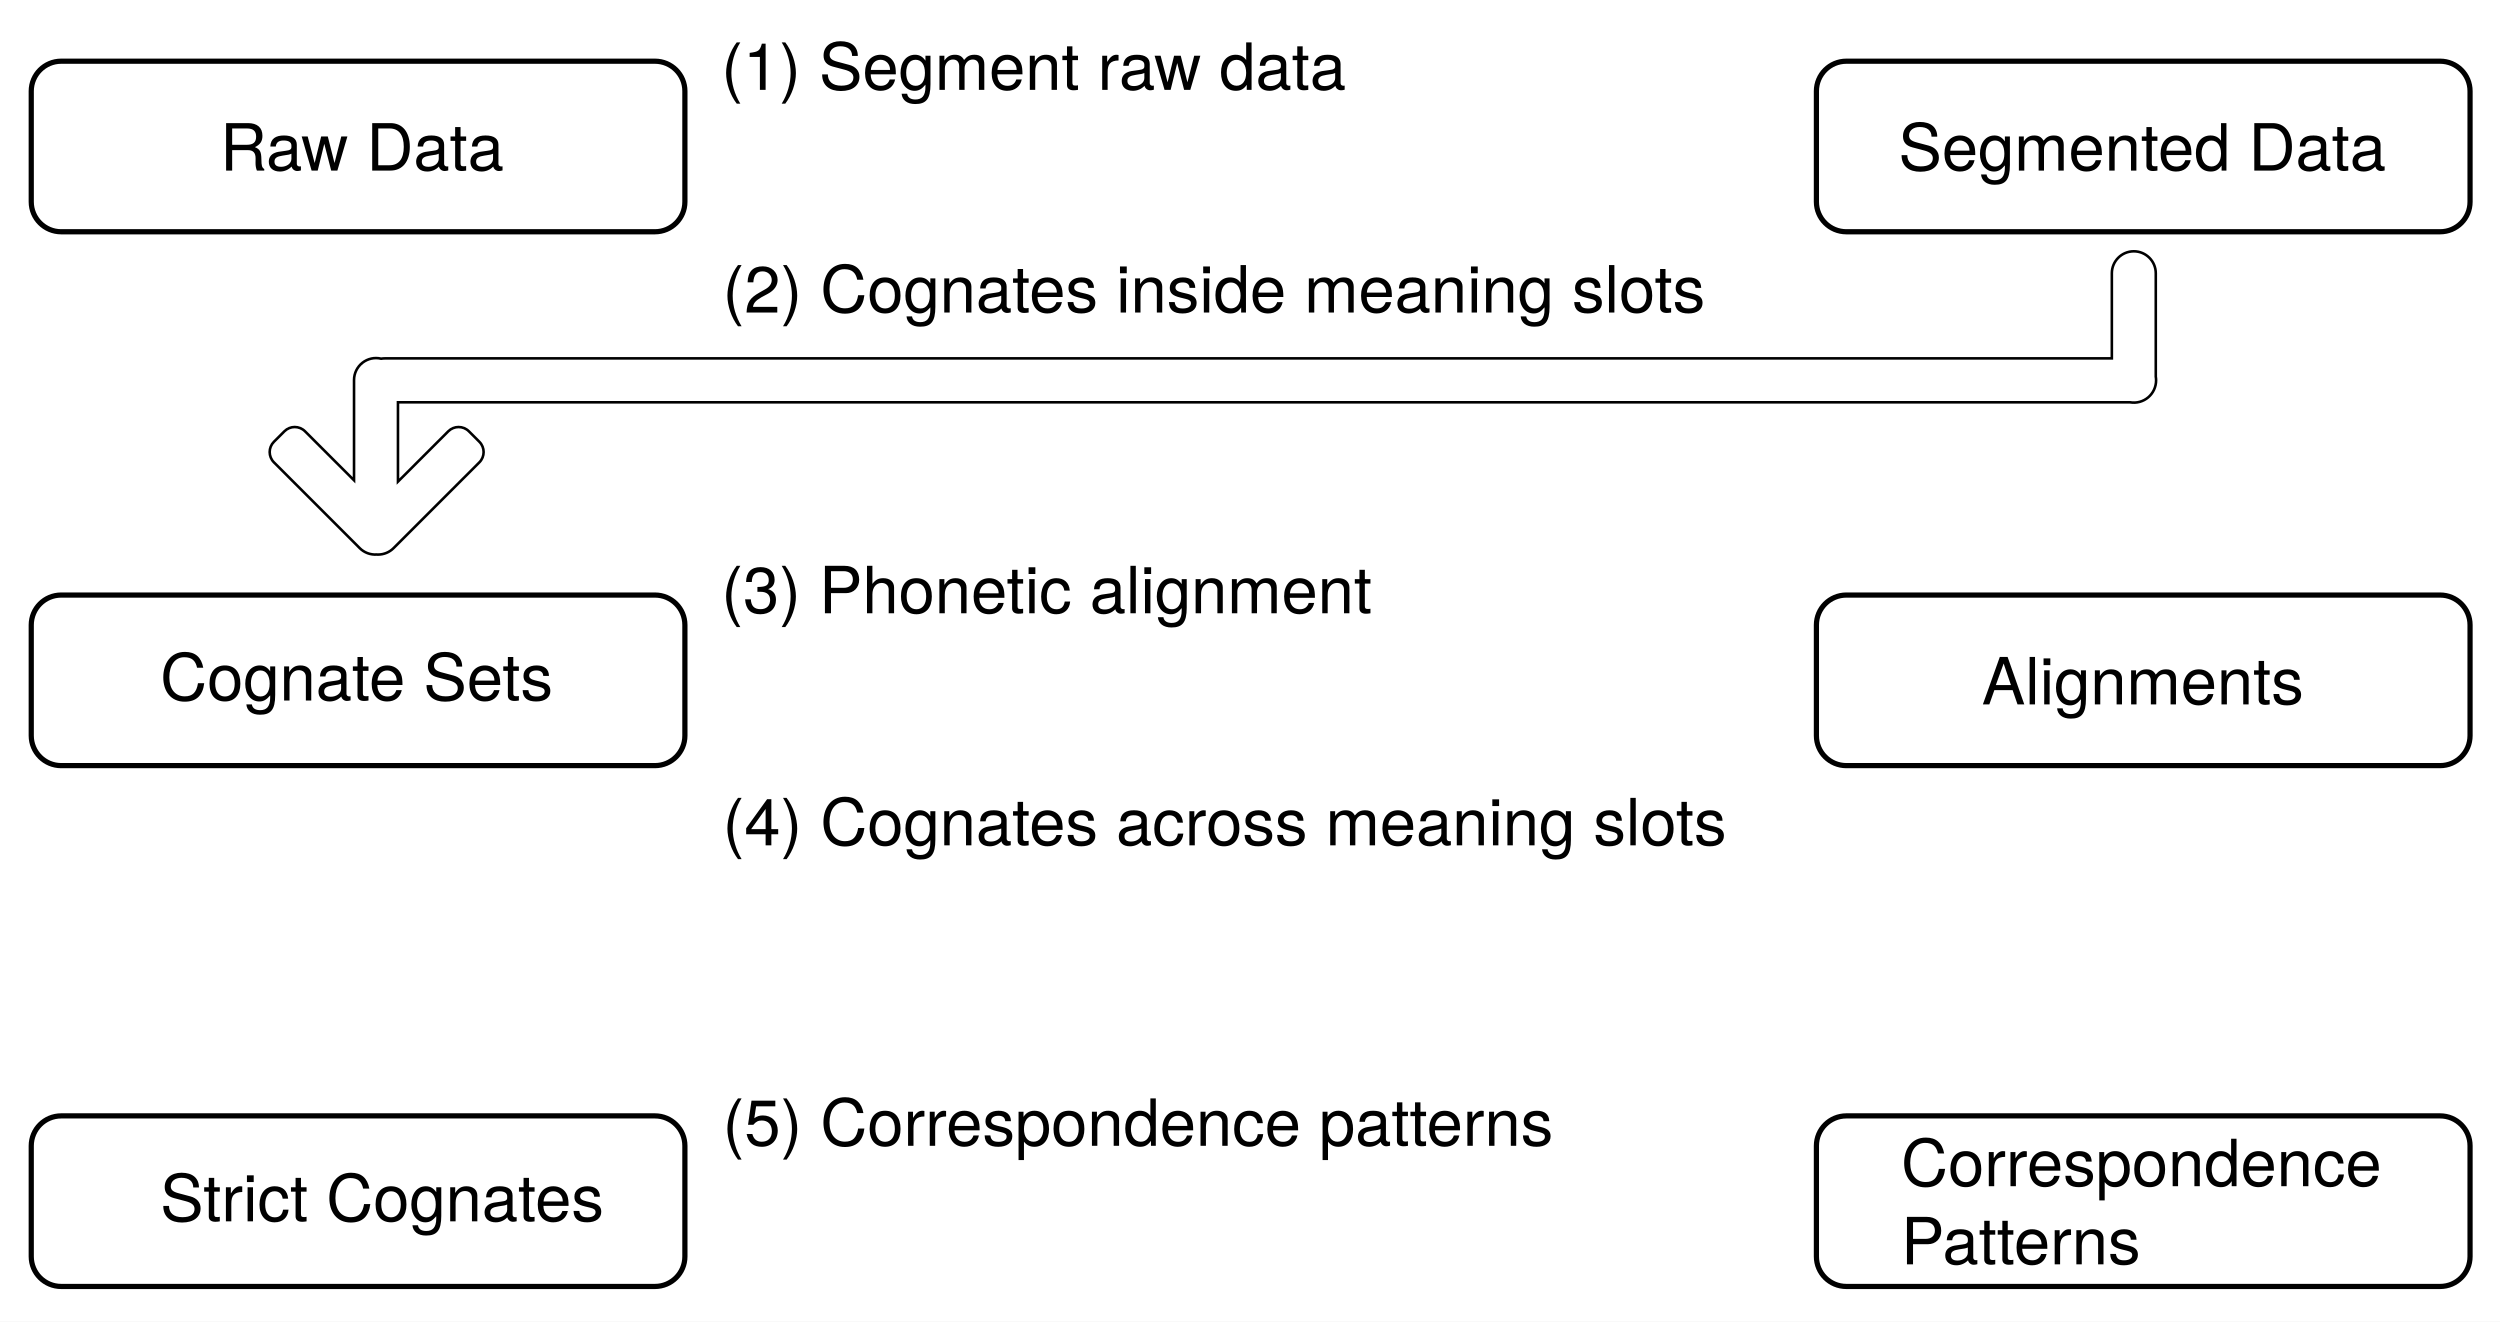
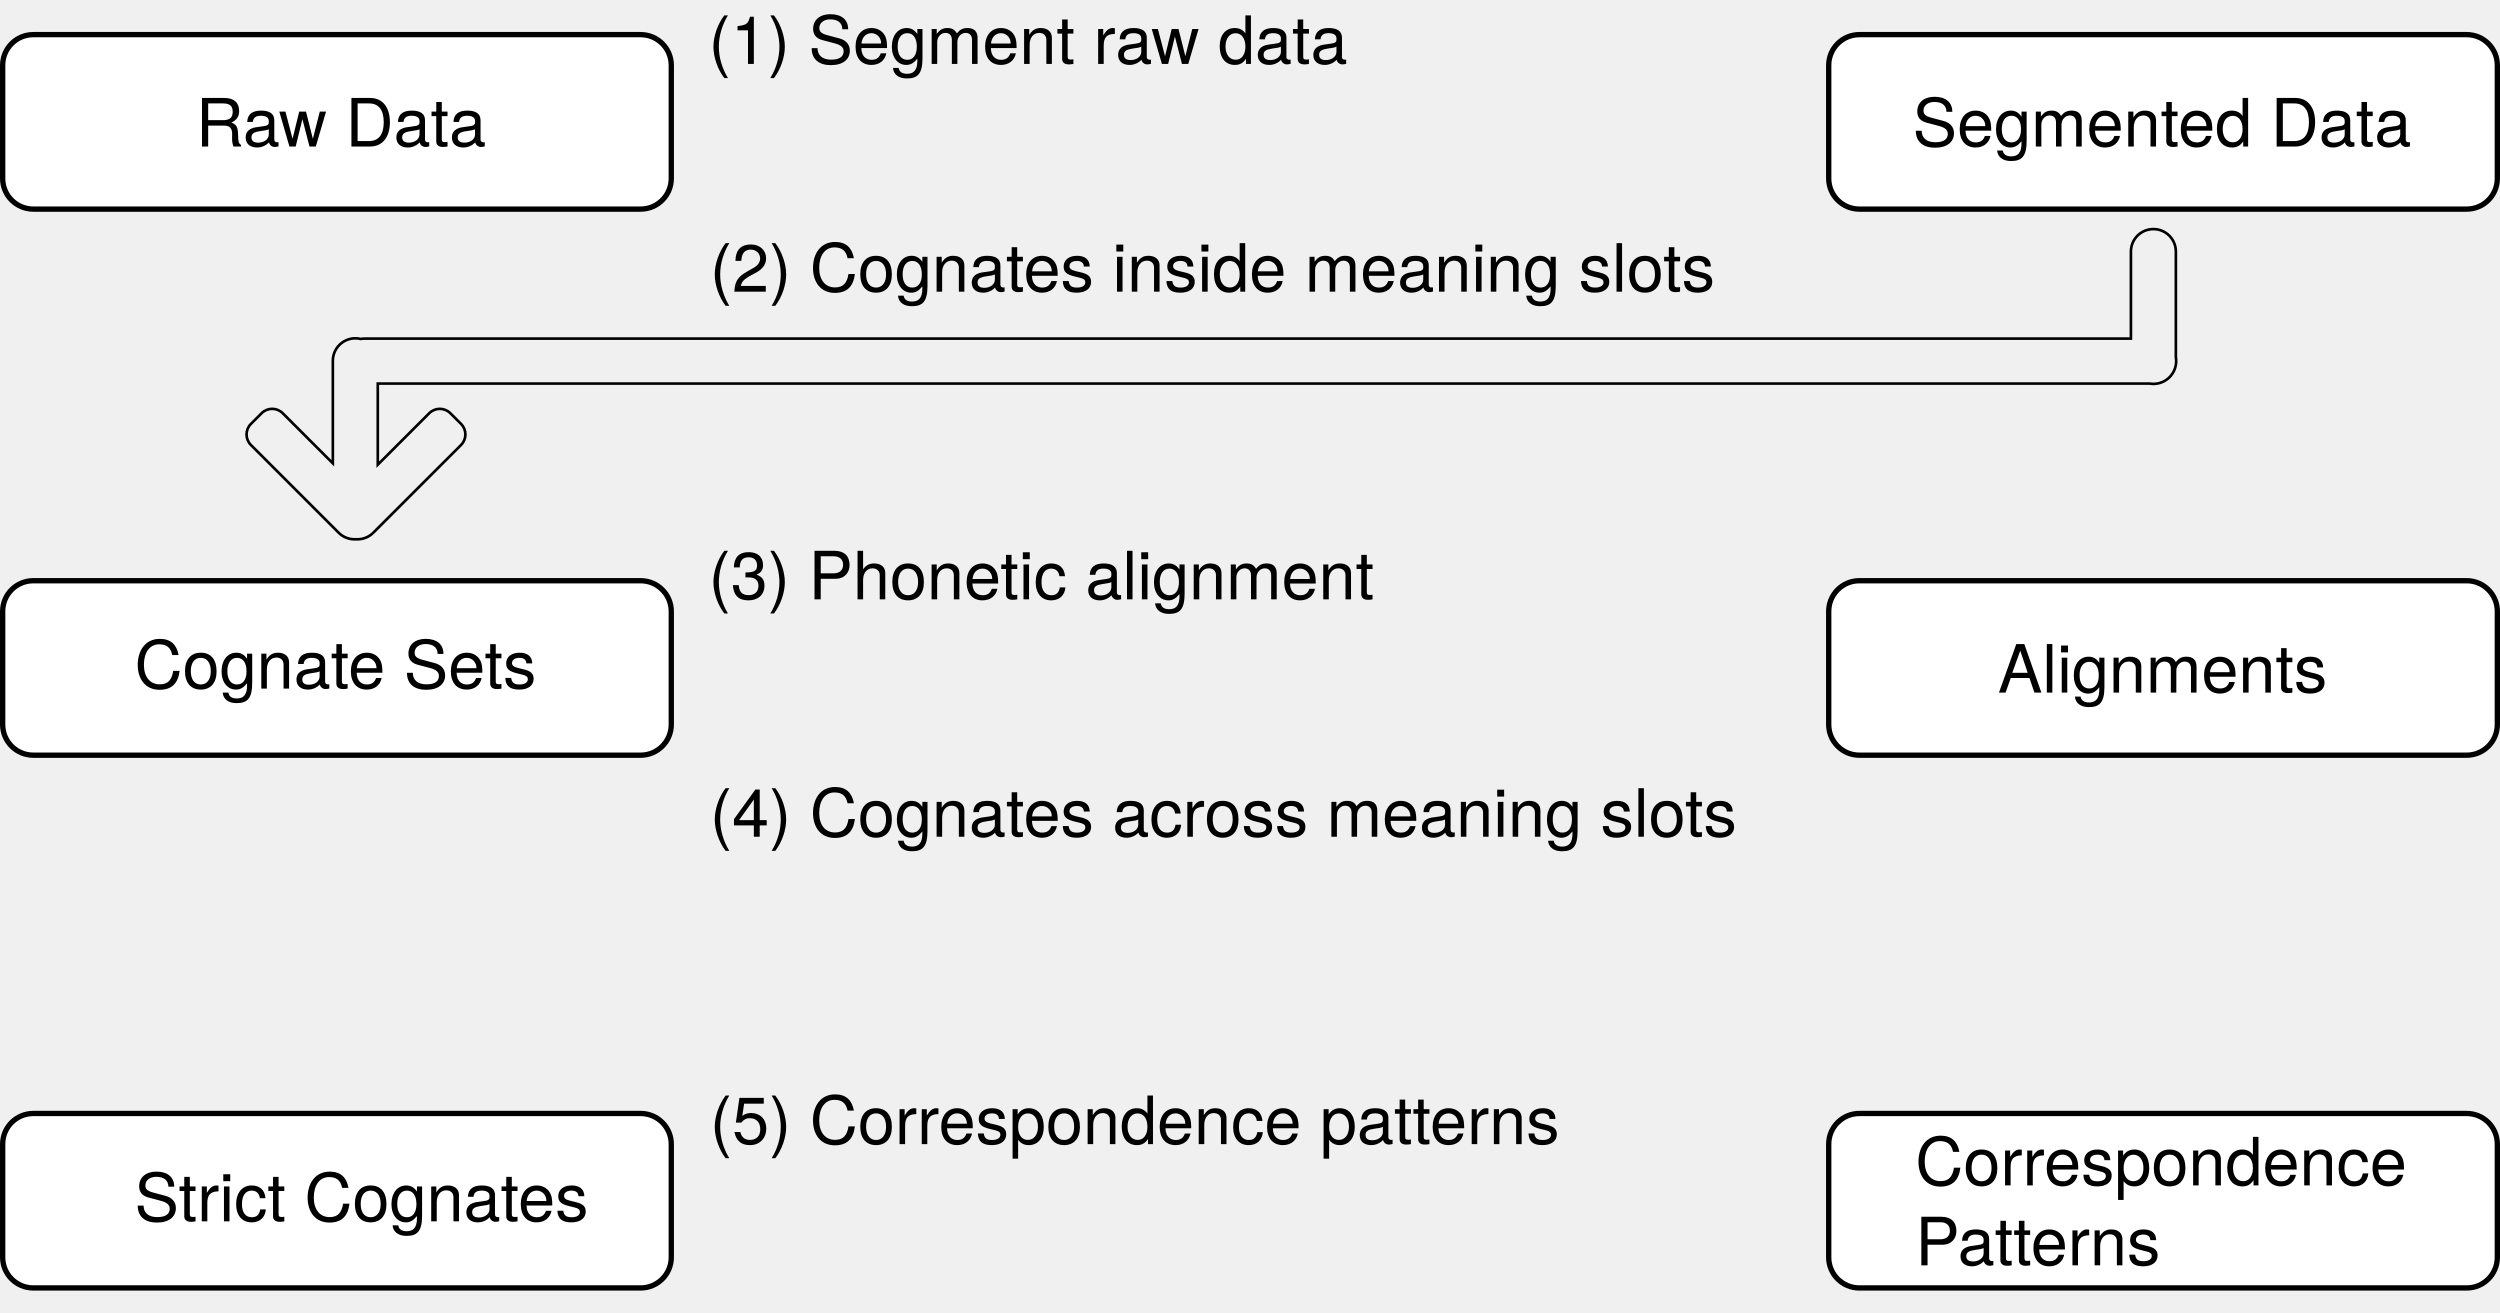
- <svg xmlns="http://www.w3.org/2000/svg" width="1920" height="1015" viewBox="0 0 1920 1015">
-   <defs>
-     <clipPath id="clip-Web_1920_1">
-       <rect width="1920" height="1015" />
-     </clipPath>
-   </defs>
-   <g id="Web_1920_1" data-name="Web 1920 – 1" clip-path="url(#clip-Web_1920_1)">
-     <rect width="1920" height="1015" fill="#fff" />
+ <svg xmlns="http://www.w3.org/2000/svg" width="1877" height="985.532" viewBox="0 0 1877 985.532">
+   <g id="Group_19" data-name="Group 19" transform="translate(-22 -21)">
    <g id="Rectangle_6" data-name="Rectangle 6" transform="translate(22 45)" fill="#fff" stroke="#000" stroke-width="4">
      <rect width="506" height="135" rx="25" stroke="none" />
      <rect x="2" y="2" width="502" height="131" rx="23" fill="none" />
    </g>
    <text id="Raw_Data" data-name="Raw Data" transform="translate(169 131)" font-size="50" font-family="HelveticaNeue, Helvetica Neue">
      <tspan x="0" y="0">Raw Data</tspan>
    </text>
    <g id="Rectangle_6-2" data-name="Rectangle 6" transform="translate(1393 45)" fill="#fff" stroke="#000" stroke-width="4">
      <rect width="506" height="135" rx="25" stroke="none" />
      <rect x="2" y="2" width="502" height="131" rx="23" fill="none" />
    </g>
    <text id="Segmented_Data" data-name="Segmented Data" transform="translate(1458 131)" font-size="50" font-family="HelveticaNeue, Helvetica Neue">
      <tspan x="0" y="0">Segmented Data</tspan>
    </text>
    <text id="_1_Segment_raw_data" data-name="(1) Segment raw data" transform="translate(554 69)" font-size="50" font-family="HelveticaNeue, Helvetica Neue">
      <tspan x="0" y="0">(1) Segment raw data</tspan>
    </text>
    <g id="Group_5" data-name="Group 5" transform="translate(792.416 22.235)">
      <g id="Union_1" data-name="Union 1" transform="translate(574.844 174.297) rotate(180)" fill="none">
        <path d="M73.086,163.042,5.365,96.974A17.586,17.586,0,0,1,.033,83.266,17.587,17.587,0,0,1,5.365,69.557L73.086,3.489a12.43,12.43,0,0,1,17.27,0l8.636,8.424a11.711,11.711,0,0,1,0,16.849L61.707,65.137H795.26a18,18,0,1,1,0,36H61.442l37.549,36.633a11.711,11.711,0,0,1,0,16.849l-8.636,8.424a12.428,12.428,0,0,1-17.27,0Z" stroke="none" />
        <path d="M 81.721 164.532 C 84.458 164.532 87.029 163.494 88.96 161.611 L 97.595 153.187 C 99.512 151.316 100.568 148.832 100.568 146.194 C 100.568 143.555 99.512 141.071 97.595 139.201 L 60.046 102.568 L 56.528 99.137 L 61.443 99.137 L 795.26 99.137 C 799.534 99.137 803.552 97.472 806.574 94.45 C 809.596 91.428 811.26 87.41 811.26 83.137 C 811.26 78.863 809.596 74.845 806.574 71.823 C 803.552 68.801 799.534 67.137 795.26 67.137 L 61.707 67.137 L 56.793 67.137 L 60.311 63.705 L 97.595 27.331 C 99.512 25.46 100.568 22.976 100.568 20.338 C 100.568 17.699 99.512 15.215 97.595 13.345 L 88.96 4.921 C 87.029 3.037 84.458 2 81.721 2 C 78.984 2 76.414 3.037 74.483 4.921 L 6.761 70.989 C 5.086 72.623 3.824 74.54 3.01 76.686 C 2.224 78.757 1.894 80.93 2.029 83.144 L 2.036 83.266 L 2.029 83.388 C 1.894 85.602 2.224 87.775 3.01 89.846 C 3.824 91.992 5.086 93.908 6.761 95.542 L 74.483 161.611 C 76.414 163.494 78.984 164.532 81.721 164.532 M 81.721 166.532 C 78.596 166.532 75.471 165.369 73.086 163.042 L 5.365 96.974 C 1.509 93.212 -0.268 88.19 0.033 83.266 C -0.268 78.342 1.509 73.319 5.365 69.557 L 73.086 3.489 C 75.471 1.163 78.596 0 81.721 0 C 84.847 0 87.972 1.163 90.356 3.489 L 98.992 11.913 C 103.76 16.566 103.76 24.109 98.992 28.762 L 61.707 65.137 L 795.26 65.137 C 805.201 65.137 813.26 73.195 813.26 83.137 C 813.26 93.078 805.201 101.137 795.26 101.137 L 61.443 101.137 L 98.992 137.769 C 103.76 142.422 103.76 149.965 98.992 154.618 L 90.356 163.042 C 87.972 165.369 84.847 166.532 81.721 166.532 Z" stroke="none" />
      </g>
    </g>
    <path id="Union_2" data-name="Union 2" d="M88.2,384.874a16.832,16.832,0,0,1-13-4.908L9.323,314.09a11.184,11.184,0,0,1,0-15.817l8.042-8.042a11.183,11.183,0,0,1,15.816,0L70.83,327.88V250.87a16.886,16.886,0,0,1,20.838-16.4,17.02,17.02,0,0,1,2.795-.23H1420.83V168.871a16.871,16.871,0,0,1,33.742,0v79.4a17,17,0,0,1,.239,2.842,17.1,17.1,0,0,1-19.957,16.87H104.572v60.9l38.649-38.649a11.184,11.184,0,0,1,15.817,0l8.042,8.042a11.183,11.183,0,0,1,0,15.817L101.2,379.967a16.826,16.826,0,0,1-11.93,4.942Q88.736,384.908,88.2,384.874Z" transform="translate(201.065 41)" fill="none" stroke="#000" stroke-width="2" />
    <g id="Group_13" data-name="Group 13" transform="translate(58.463 418)">
      <g id="Group_5-2" data-name="Group 5" transform="translate(733.953 13.854)">
        <g id="Union_1-2" data-name="Union 1" transform="translate(574.844 174.297) rotate(180)" fill="none">
          <path d="M73.086,163.042,5.365,96.974A17.586,17.586,0,0,1,.033,83.266,17.587,17.587,0,0,1,5.365,69.557L73.086,3.489a12.43,12.43,0,0,1,17.27,0l8.636,8.424a11.711,11.711,0,0,1,0,16.849L61.707,65.137H795.26a18,18,0,1,1,0,36H61.442l37.549,36.633a11.711,11.711,0,0,1,0,16.849l-8.636,8.424a12.428,12.428,0,0,1-17.27,0Z" stroke="none" />
          <path d="M 81.721 164.532 C 84.458 164.532 87.029 163.494 88.96 161.611 L 97.595 153.187 C 99.512 151.316 100.568 148.832 100.568 146.194 C 100.568 143.555 99.512 141.071 97.595 139.201 L 60.046 102.568 L 56.528 99.137 L 61.443 99.137 L 795.26 99.137 C 799.534 99.137 803.552 97.472 806.574 94.45 C 809.596 91.428 811.26 87.41 811.26 83.137 C 811.26 78.863 809.596 74.845 806.574 71.823 C 803.552 68.801 799.534 67.137 795.26 67.137 L 61.707 67.137 L 56.793 67.137 L 60.311 63.705 L 97.595 27.331 C 99.512 25.46 100.568 22.976 100.568 20.338 C 100.568 17.699 99.512 15.215 97.595 13.345 L 88.96 4.921 C 87.029 3.037 84.458 2 81.721 2 C 78.984 2 76.414 3.037 74.483 4.921 L 6.761 70.989 C 5.086 72.623 3.824 74.54 3.01 76.686 C 2.224 78.757 1.894 80.93 2.029 83.144 L 2.036 83.266 L 2.029 83.388 C 1.894 85.602 2.224 87.775 3.01 89.846 C 3.824 91.992 5.086 93.908 6.761 95.542 L 74.483 161.611 C 76.414 163.494 78.984 164.532 81.721 164.532 M 81.721 166.532 C 78.596 166.532 75.471 165.369 73.086 163.042 L 5.365 96.974 C 1.509 93.212 -0.268 88.19 0.033 83.266 C -0.268 78.342 1.509 73.319 5.365 69.557 L 73.086 3.489 C 75.471 1.163 78.596 0 81.721 0 C 84.847 0 87.972 1.163 90.356 3.489 L 98.992 11.913 C 103.76 16.566 103.76 24.109 98.992 28.762 L 61.707 65.137 L 795.26 65.137 C 805.201 65.137 813.26 73.195 813.26 83.137 C 813.26 93.078 805.201 101.137 795.26 101.137 L 61.443 101.137 L 98.992 137.769 C 103.76 142.422 103.76 149.965 98.992 154.618 L 90.356 163.042 C 87.972 165.369 84.847 166.532 81.721 166.532 Z" stroke="none" />
        </g>
      </g>
    </g>
    <g id="Rectangle_6-3" data-name="Rectangle 6" transform="translate(22 455)" fill="#fff" stroke="#000" stroke-width="4">
      <rect width="506" height="135" rx="25" stroke="none" />
      <rect x="2" y="2" width="502" height="131" rx="23" fill="none" />
    </g>
    <text id="Cognate_Sets" data-name="Cognate Sets" transform="translate(123 538)" font-size="50" font-family="HelveticaNeue, Helvetica Neue">
      <tspan x="0" y="0">Cognate Sets</tspan>
    </text>
    <g id="Rectangle_6-4" data-name="Rectangle 6" transform="translate(1393 455)" fill="#fff" stroke="#000" stroke-width="4">
      <rect width="506" height="135" rx="25" stroke="none" />
      <rect x="2" y="2" width="502" height="131" rx="23" fill="none" />
    </g>
    <text id="Alignments" transform="translate(1522 541)" font-size="50" font-family="HelveticaNeue, Helvetica Neue">
      <tspan x="0" y="0">Alignments</tspan>
    </text>
    <text id="_3_Phonetic_alignment_" data-name="(3) Phonetic alignment " transform="translate(554 471)" font-size="50" font-family="HelveticaNeue, Helvetica Neue">
      <tspan x="0" y="0">(3) Phonetic alignment</tspan>
      <tspan x="0" y="60" />
    </text>
    <text id="_2_Cognates_inside_meaning_slots_" data-name="(2) Cognates inside meaning slots " transform="translate(555 240)" font-size="50" font-family="HelveticaNeue, Helvetica Neue">
      <tspan x="0" y="0">(2) Cognates inside meaning slots</tspan>
      <tspan x="0" y="60" />
    </text>
    <g id="Group_17" data-name="Group 17" transform="translate(731.467 611.843)">
      <g id="Group_13-2" data-name="Group 13" transform="translate(0 0)">
        <g id="Group_5-3" data-name="Group 5">
          <g id="Union_1-3" data-name="Union 1" transform="translate(0 0)" fill="none">
            <path d="M-442.2,224.033a17.829,17.829,0,0,1-13.708-5.2l-66.068-66.068a11.914,11.914,0,0,1,0-16.849l8.424-8.424a11.915,11.915,0,0,1,16.849,0l36.132,36.132V89.027A17.871,17.871,0,0,1-442.7,71.157a17.919,17.919,0,0,1,4,.45,18.008,18.008,0,0,1,2.758-.212H889.428V7.027a17.871,17.871,0,0,1,35.742,0V86.339a18.008,18.008,0,0,1,.238,2.926,18.283,18.283,0,0,1-18.109,18.11,18.007,18.007,0,0,1-2.927-.239h-1329.2v57.485L-387.7,127.49a11.914,11.914,0,0,1,16.848,0l8.425,8.424a11.881,11.881,0,0,1,3.489,8.425,11.88,11.88,0,0,1-3.489,8.424l-66.068,66.068a17.818,17.818,0,0,1-12.639,5.234Q-441.667,224.064-442.2,224.033Z" stroke="none" />
            <path d="M -441.131 224.064 L -441.131 222.064 C -436.89 222.064 -432.904 220.414 -429.907 217.416 L -363.839 151.348 C -361.967 149.475 -360.935 146.986 -360.935 144.338 C -360.935 141.691 -361.967 139.201 -363.839 137.328 L -372.264 128.904 C -374.136 127.032 -376.625 126 -379.273 126 C -381.922 126 -384.411 127.032 -386.283 128.904 L -423.416 166.036 L -426.831 169.45 L -426.831 164.622 L -426.831 107.137 L -426.831 105.137 L -424.831 105.137 L 904.372 105.137 L 904.536 105.137 L 904.697 105.164 C 905.551 105.304 906.427 105.375 907.299 105.375 C 909.468 105.375 911.57 104.946 913.545 104.099 C 915.454 103.281 917.164 102.11 918.626 100.621 L 918.64 100.607 L 918.653 100.594 C 920.143 99.132 921.313 97.422 922.132 95.513 C 922.979 93.537 923.408 91.435 923.408 89.266 C 923.408 88.394 923.337 87.518 923.196 86.664 L 923.169 86.503 L 923.169 86.339 L 923.169 7.027 C 923.169 2.788 921.519 -1.197 918.521 -4.195 C 915.524 -7.192 911.538 -8.843 907.299 -8.843 C 903.06 -8.843 899.074 -7.192 896.076 -4.195 C 893.079 -1.197 891.428 2.788 891.428 7.027 L 891.428 71.395 L 891.428 73.395 L 889.428 73.395 L -435.94 73.395 C -436.762 73.395 -437.587 73.458 -438.392 73.583 L -438.771 73.642 L -439.144 73.556 C -440.303 73.291 -441.5 73.157 -442.701 73.157 C -446.94 73.157 -450.926 74.808 -453.924 77.805 C -456.921 80.803 -458.572 84.788 -458.572 89.027 L -458.572 163.622 L -458.572 168.45 L -461.986 165.036 L -498.119 128.904 C -499.991 127.032 -502.481 126 -505.129 126 C -507.777 126 -510.267 127.032 -512.139 128.904 L -520.563 137.328 C -522.436 139.2 -523.467 141.69 -523.467 144.338 C -523.467 146.986 -522.436 149.476 -520.563 151.348 L -454.495 217.416 C -451.497 220.414 -447.512 222.065 -443.272 222.064 C -442.955 222.064 -442.635 222.055 -442.321 222.036 L -442.202 222.029 L -442.082 222.036 C -441.766 222.055 -441.446 222.064 -441.131 222.064 L -441.131 224.064 M -441.131 224.064 C -441.488 224.064 -441.845 224.054 -442.202 224.032 C -442.558 224.054 -442.915 224.064 -443.272 224.064 C -447.846 224.065 -452.419 222.32 -455.909 218.83 L -521.978 152.762 C -526.63 148.11 -526.63 140.566 -521.978 135.914 L -513.554 127.49 C -511.227 125.163 -508.178 124 -505.129 124 C -502.08 124 -499.031 125.163 -496.705 127.49 L -460.572 163.622 L -460.572 89.027 C -460.572 79.158 -452.571 71.157 -442.701 71.157 C -441.325 71.157 -439.985 71.312 -438.698 71.607 C -437.799 71.468 -436.878 71.395 -435.94 71.395 L 889.428 71.395 L 889.428 7.027 C 889.428 -2.842 897.429 -10.843 907.299 -10.843 C 917.169 -10.843 925.169 -2.842 925.169 7.027 L 925.169 86.339 C 925.326 87.291 925.408 88.269 925.408 89.266 C 925.408 94.262 923.358 98.778 920.054 102.022 C 916.811 105.325 912.294 107.375 907.299 107.375 C 906.303 107.375 905.324 107.294 904.372 107.137 L -424.831 107.137 L -424.831 164.622 L -387.698 127.49 C -385.371 125.163 -382.322 124 -379.273 124 C -376.224 124 -373.176 125.163 -370.85 127.49 L -362.425 135.914 C -360.099 138.24 -358.935 141.289 -358.935 144.338 C -358.935 147.387 -360.099 150.436 -362.425 152.762 L -428.493 218.83 C -431.982 222.32 -436.557 224.064 -441.131 224.064 Z" stroke="none" />
          </g>
        </g>
      </g>
    </g>
    <text id="_4_Cognates_across_meaning_slots_" data-name="(4) Cognates across meaning slots " transform="translate(555 649.224)" font-size="50" font-family="HelveticaNeue, Helvetica Neue">
      <tspan x="0" y="0">(4) Cognates across meaning slots</tspan>
      <tspan x="0" y="60" />
    </text>
    <g id="Rectangle_6-5" data-name="Rectangle 6" transform="translate(22 855)" fill="#fff" stroke="#000" stroke-width="4">
      <rect width="506" height="135" rx="25" stroke="none" />
      <rect x="2" y="2" width="502" height="131" rx="23" fill="none" />
    </g>
    <text id="Strict_Cognates" data-name="Strict Cognates" transform="translate(123 938)" font-size="50" font-family="HelveticaNeue, Helvetica Neue">
      <tspan x="0" y="0">Strict Cognates</tspan>
    </text>
    <g id="Rectangle_6-6" data-name="Rectangle 6" transform="translate(1393 855)" fill="#fff" stroke="#000" stroke-width="4">
      <rect width="506" height="135" rx="25" stroke="none" />
      <rect x="2" y="2" width="502" height="131" rx="23" fill="none" />
    </g>
    <text id="Correspondence_Patterns" data-name="Correspondence Patterns" transform="translate(1460 911)" font-size="50" font-family="HelveticaNeue, Helvetica Neue">
      <tspan x="0" y="0">Correspondence</tspan>
      <tspan x="0" y="60">Patterns</tspan>
    </text>
    <text id="_5_Correspondence_patterns_" data-name="(5) Correspondence patterns " transform="translate(555 880)" font-size="50" font-family="HelveticaNeue, Helvetica Neue">
      <tspan x="0" y="0">(5) Correspondence patterns</tspan>
      <tspan x="0" y="60" />
    </text>
    <g id="Group_13-3" data-name="Group 13" transform="translate(58.463 818.381)">
      <g id="Group_5-4" data-name="Group 5" transform="translate(733.953 13.854)">
        <g id="Union_1-4" data-name="Union 1" transform="translate(574.844 174.297) rotate(180)" fill="none">
          <path d="M73.086,163.042,5.365,96.974A17.586,17.586,0,0,1,.033,83.266,17.587,17.587,0,0,1,5.365,69.557L73.086,3.489a12.43,12.43,0,0,1,17.27,0l8.636,8.424a11.711,11.711,0,0,1,0,16.849L61.707,65.137H795.26a18,18,0,1,1,0,36H61.442l37.549,36.633a11.711,11.711,0,0,1,0,16.849l-8.636,8.424a12.428,12.428,0,0,1-17.27,0Z" stroke="none" />
          <path d="M 81.721 164.532 C 84.458 164.532 87.029 163.494 88.96 161.611 L 97.595 153.187 C 99.512 151.316 100.568 148.832 100.568 146.194 C 100.568 143.555 99.512 141.071 97.595 139.201 L 60.046 102.568 L 56.528 99.137 L 61.443 99.137 L 795.26 99.137 C 799.534 99.137 803.552 97.472 806.574 94.45 C 809.596 91.428 811.26 87.41 811.26 83.137 C 811.26 78.863 809.596 74.845 806.574 71.823 C 803.552 68.801 799.534 67.137 795.26 67.137 L 61.707 67.137 L 56.793 67.137 L 60.311 63.705 L 97.595 27.331 C 99.512 25.46 100.568 22.976 100.568 20.338 C 100.568 17.699 99.512 15.215 97.595 13.345 L 88.96 4.921 C 87.029 3.037 84.458 2 81.721 2 C 78.984 2 76.414 3.037 74.483 4.921 L 6.761 70.989 C 5.086 72.623 3.824 74.54 3.01 76.686 C 2.224 78.757 1.894 80.93 2.029 83.144 L 2.036 83.266 L 2.029 83.388 C 1.894 85.602 2.224 87.775 3.01 89.846 C 3.824 91.992 5.086 93.908 6.761 95.542 L 74.483 161.611 C 76.414 163.494 78.984 164.532 81.721 164.532 M 81.721 166.532 C 78.596 166.532 75.471 165.369 73.086 163.042 L 5.365 96.974 C 1.509 93.212 -0.268 88.19 0.033 83.266 C -0.268 78.342 1.509 73.319 5.365 69.557 L 73.086 3.489 C 75.471 1.163 78.596 0 81.721 0 C 84.847 0 87.972 1.163 90.356 3.489 L 98.992 11.913 C 103.76 16.566 103.76 24.109 98.992 28.762 L 61.707 65.137 L 795.26 65.137 C 805.201 65.137 813.26 73.195 813.26 83.137 C 813.26 93.078 805.201 101.137 795.26 101.137 L 61.443 101.137 L 98.992 137.769 C 103.76 142.422 103.76 149.965 98.992 154.618 L 90.356 163.042 C 87.972 165.369 84.847 166.532 81.721 166.532 Z" stroke="none" />
        </g>
      </g>
    </g>
  </g>
</svg>
